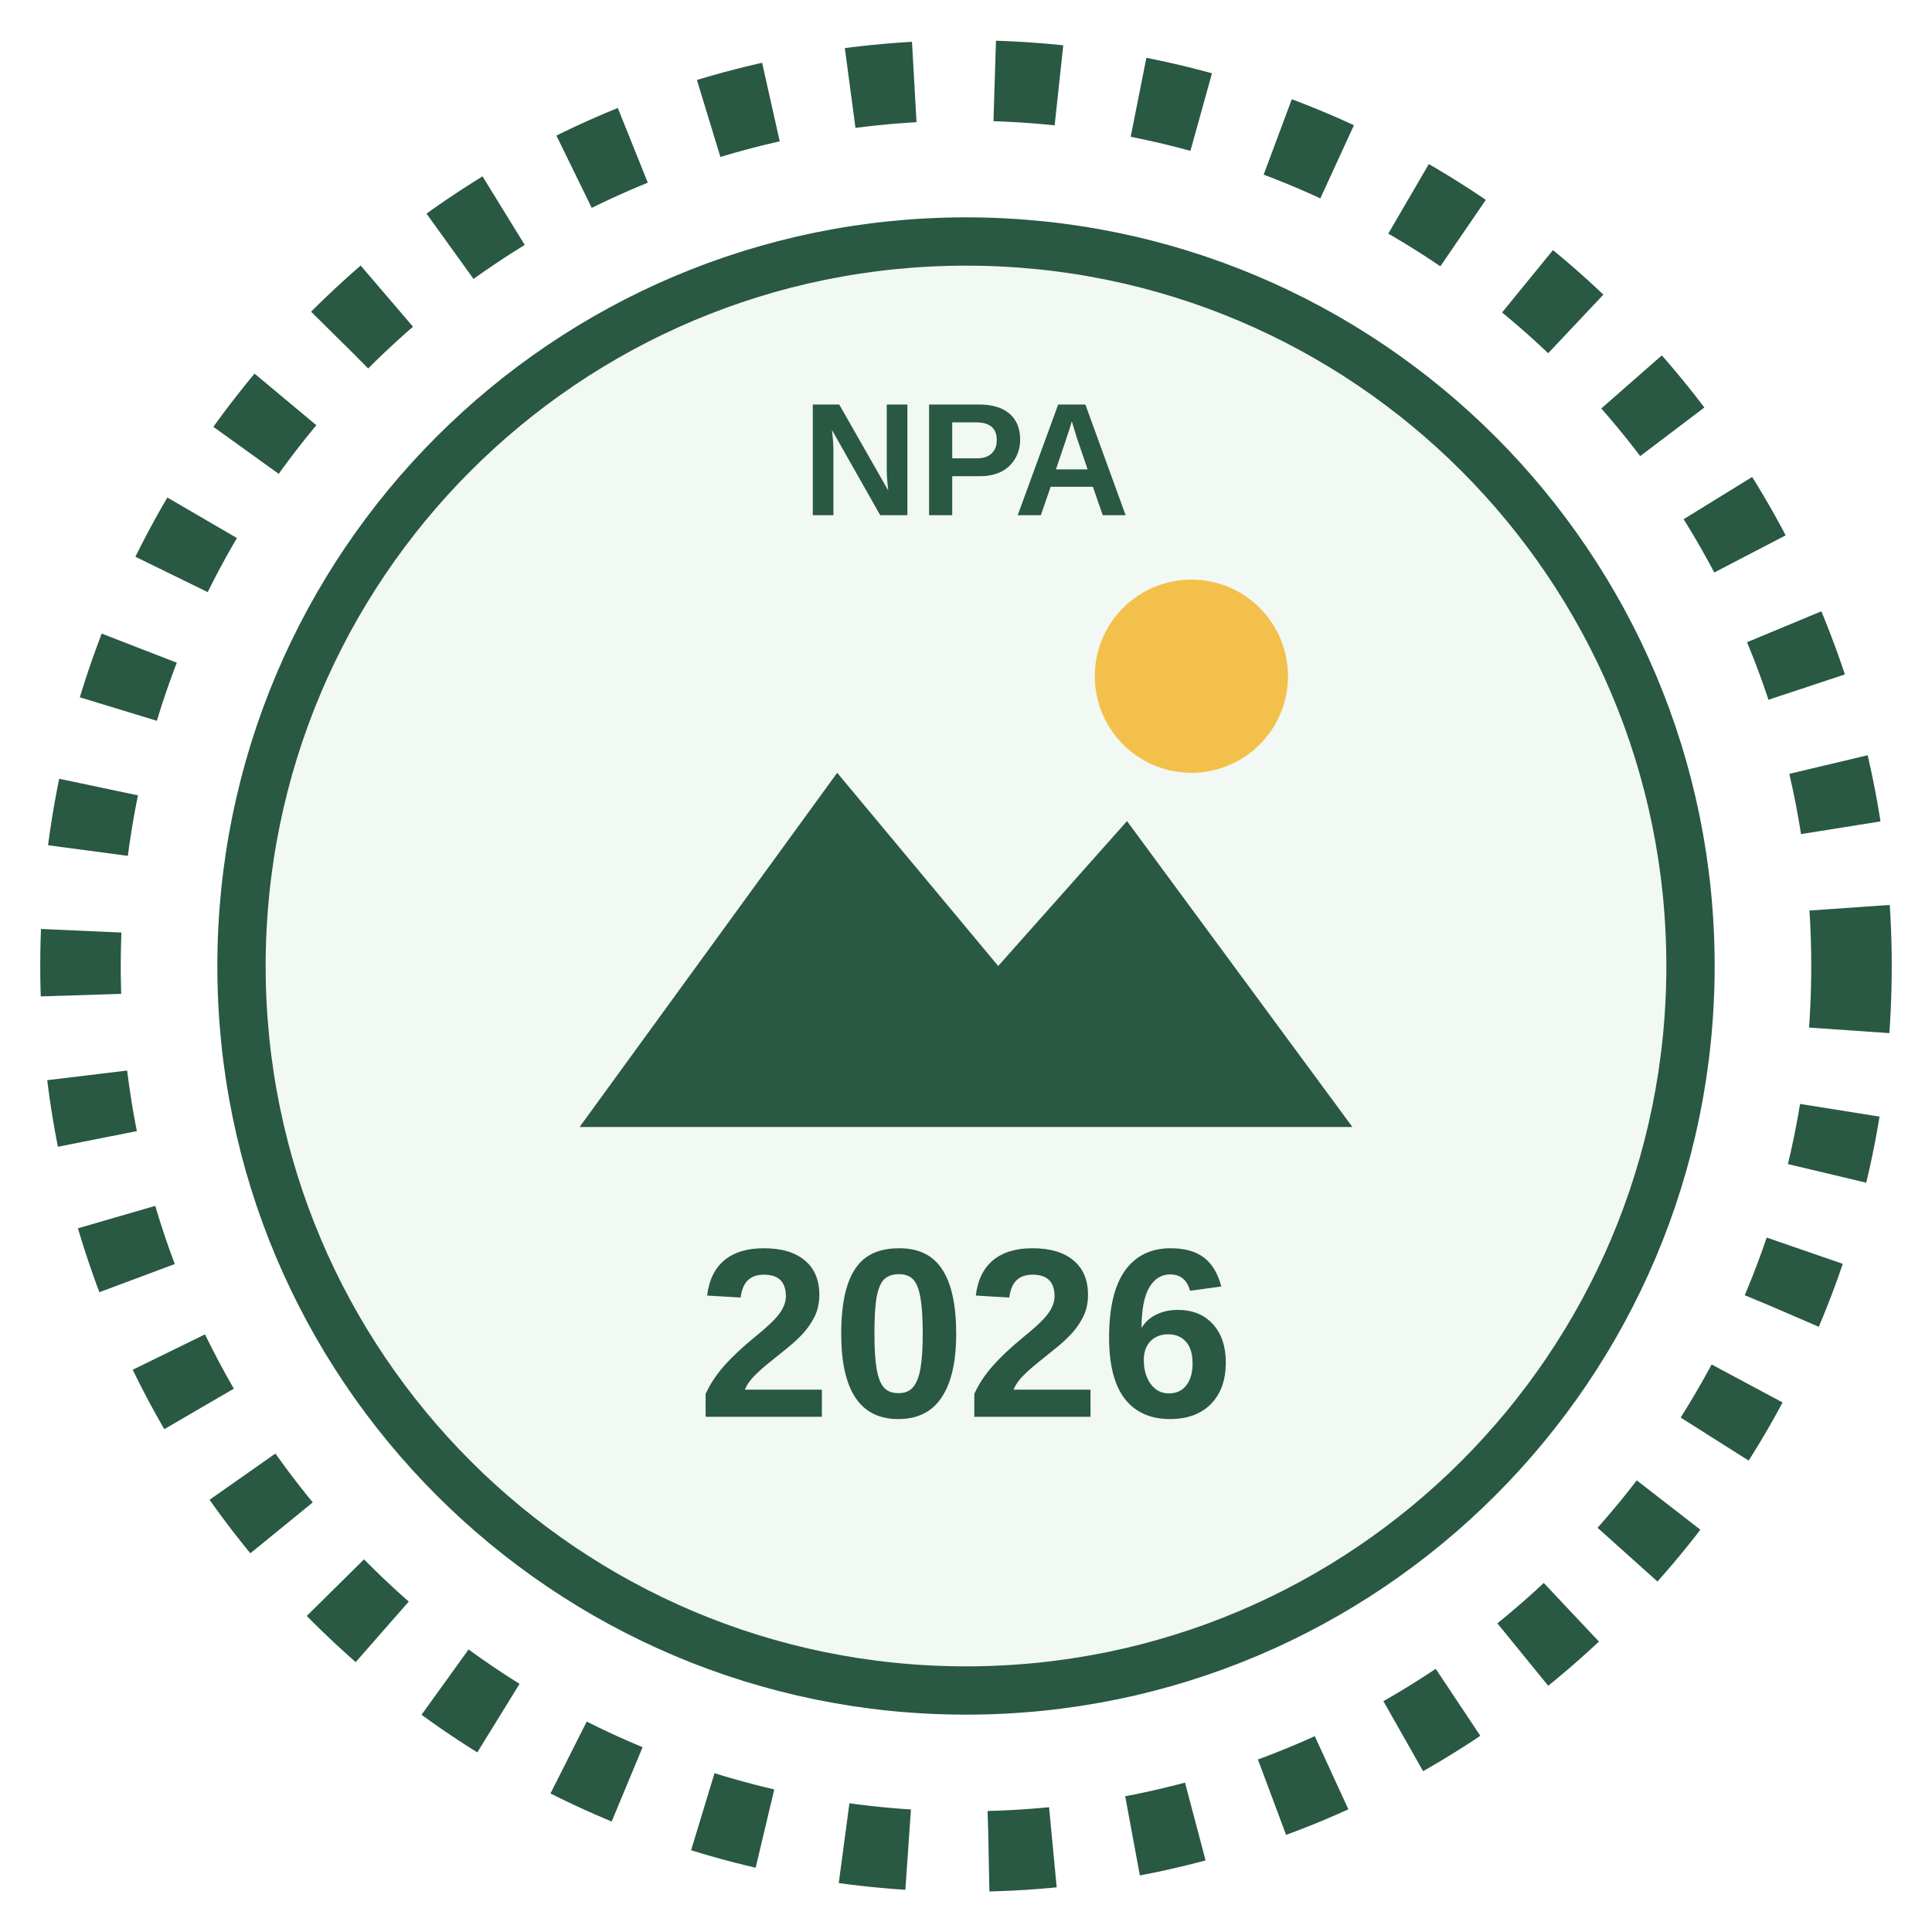
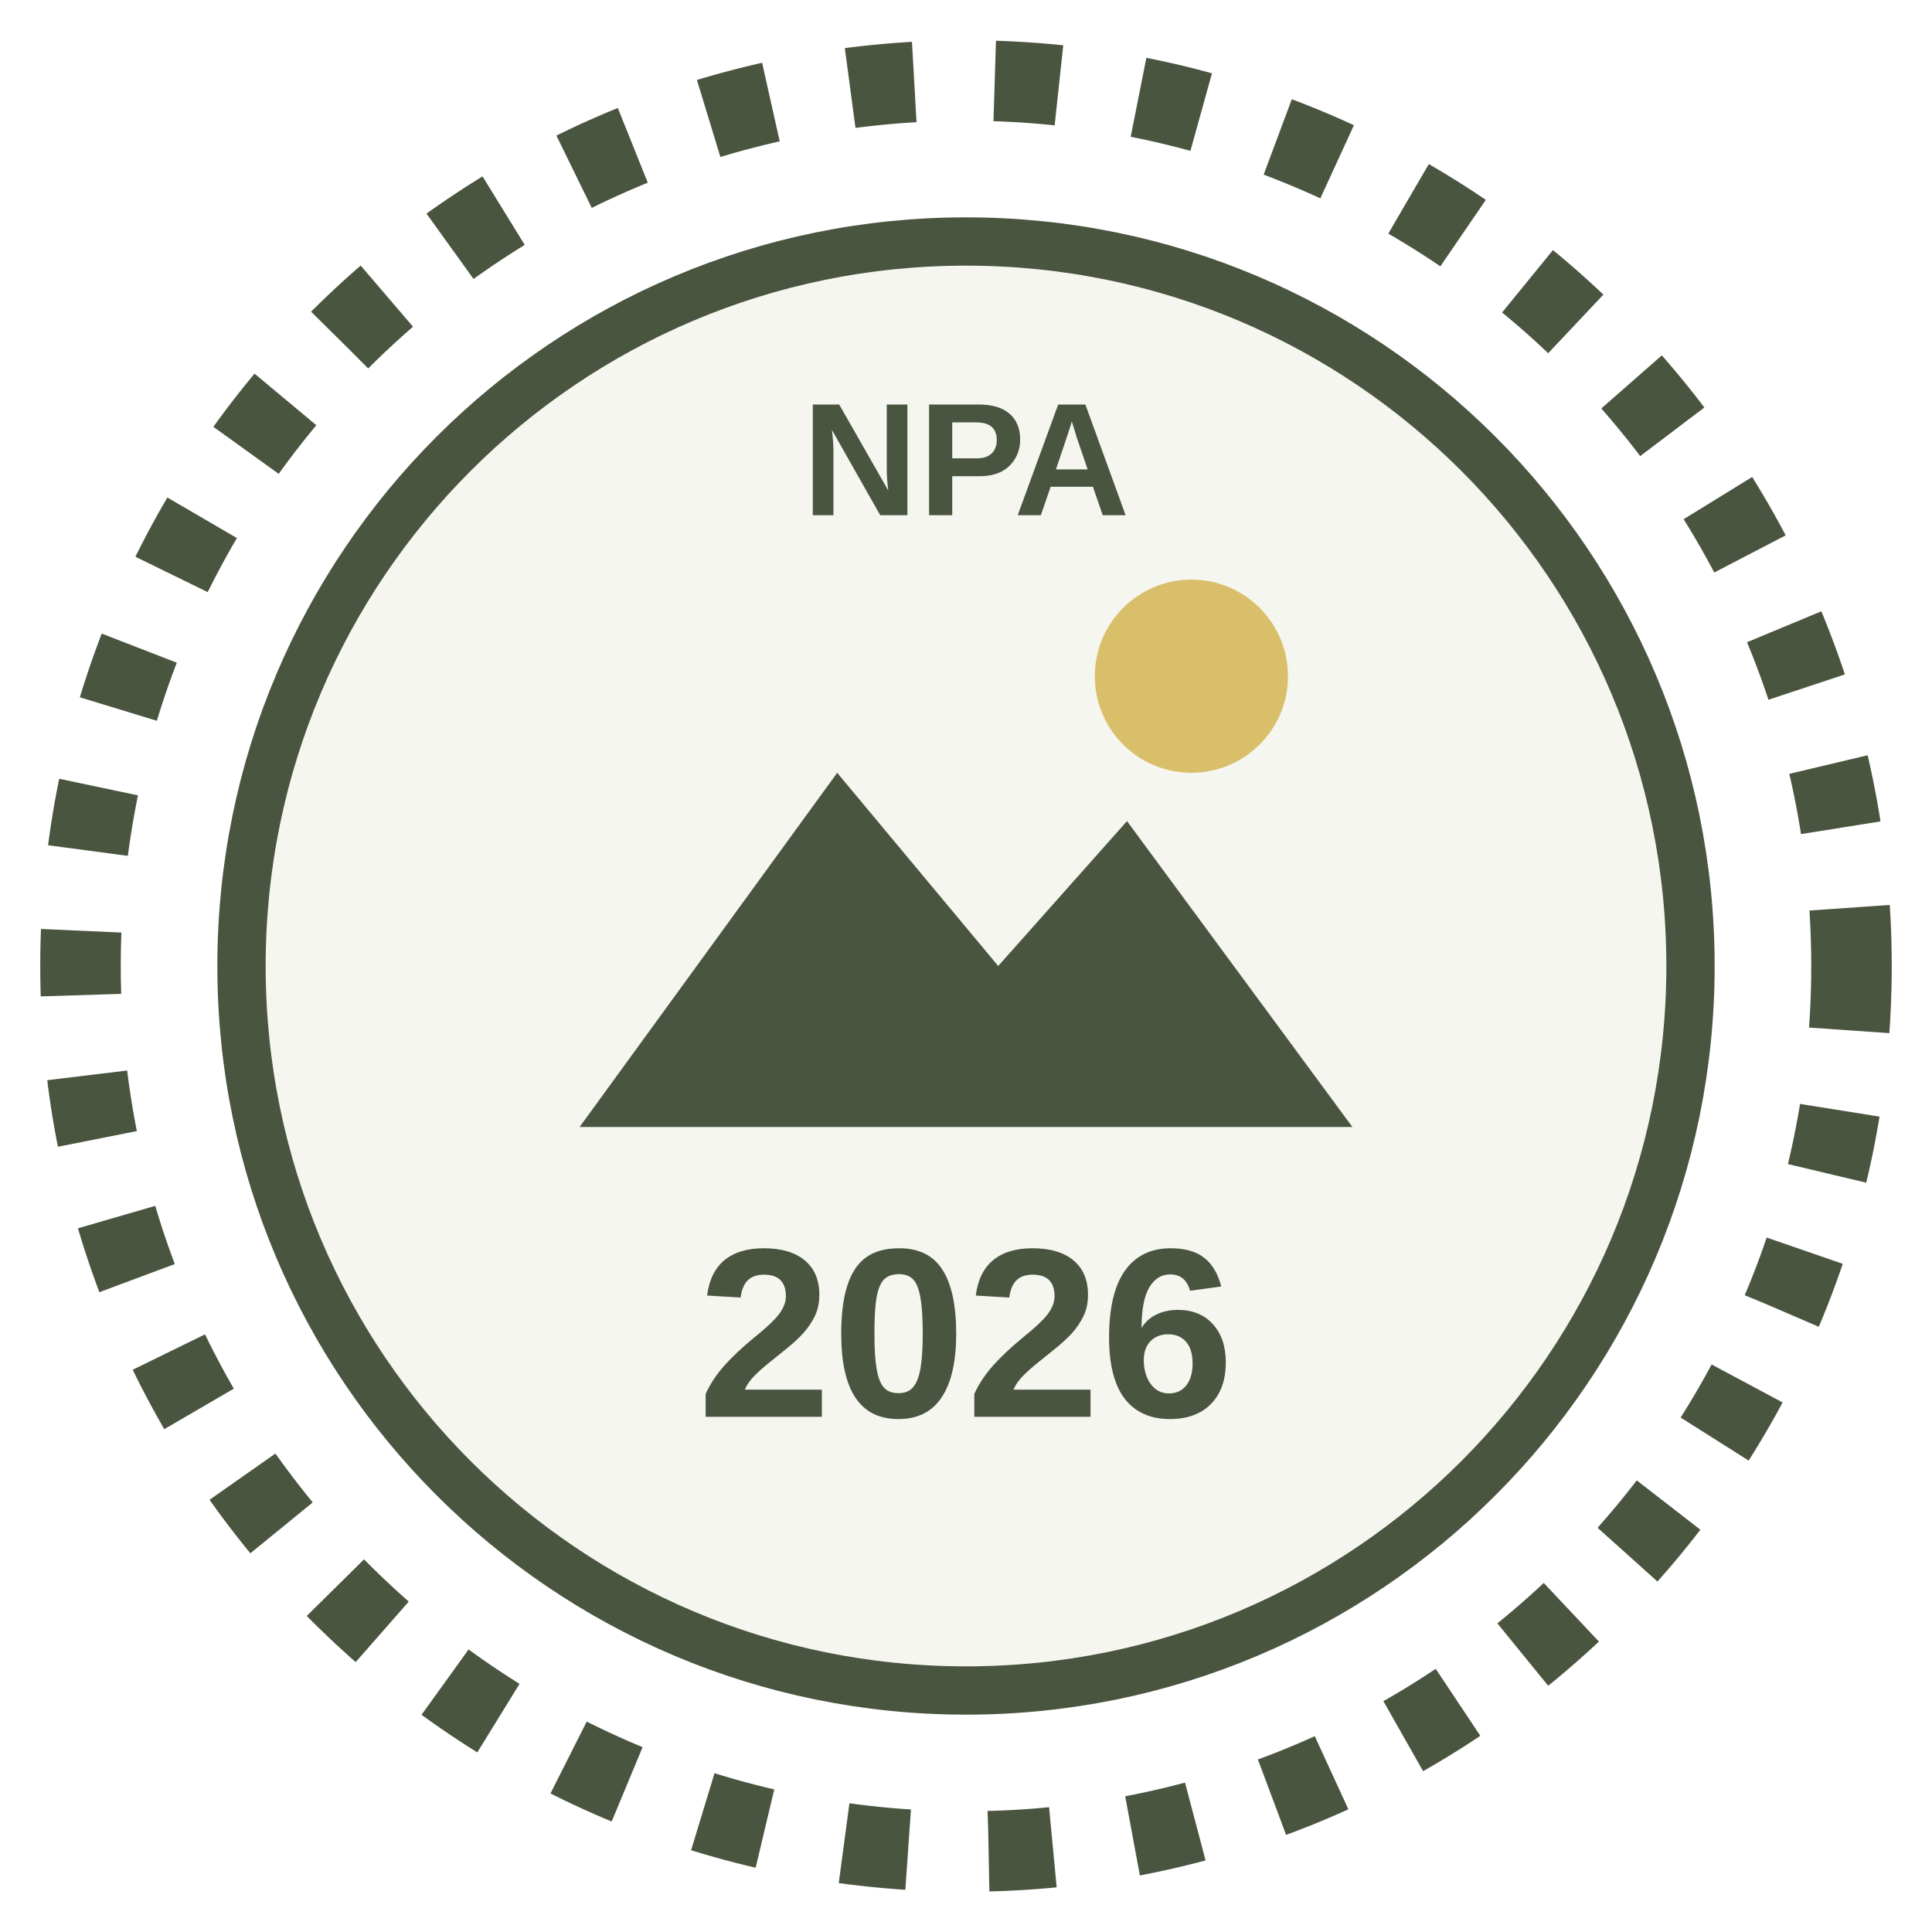
<svg xmlns="http://www.w3.org/2000/svg" viewBox="0 0 120 120">
-   <circle cx="60" cy="60" r="55" fill="none" stroke="#295843" stroke-width="5" stroke-dasharray="4 5" />
-   <circle cx="60" cy="60" r="45" fill="#f2f8f4" stroke="#295843" stroke-width="3" />
-   <path d="M36 70 L52 48 L62 60 L70 51 L84 70 Z" fill="#295843" />
-   <circle cx="74" cy="42" r="6" fill="#f3c14b" />
-   <text x="60" y="88" font-family="Arial" font-size="15" font-weight="bold" fill="#295843" text-anchor="middle">2026</text>
-   <text x="60" y="32" font-family="Arial" font-size="10" font-weight="bold" fill="#295843" text-anchor="middle">NPA</text>
+   <circle cx="60" cy="60" r="55" fill="none" stroke="#4a5540" stroke-width="5" stroke-dasharray="4 5" />
+   <circle cx="60" cy="60" r="45" fill="#f6f6f0" stroke="#4a5540" stroke-width="3" />
+   <path d="M36 70 L52 48 L62 60 L70 51 L84 70 Z" fill="#4a5540" />
+   <circle cx="74" cy="42" r="6" fill="#dabf6b" />
+   <text x="60" y="88" font-family="Arial" font-size="15" font-weight="bold" fill="#4a5540" text-anchor="middle">2026</text>
+   <text x="60" y="32" font-family="Arial" font-size="10" font-weight="bold" fill="#4a5540" text-anchor="middle">NPA</text>
</svg>
